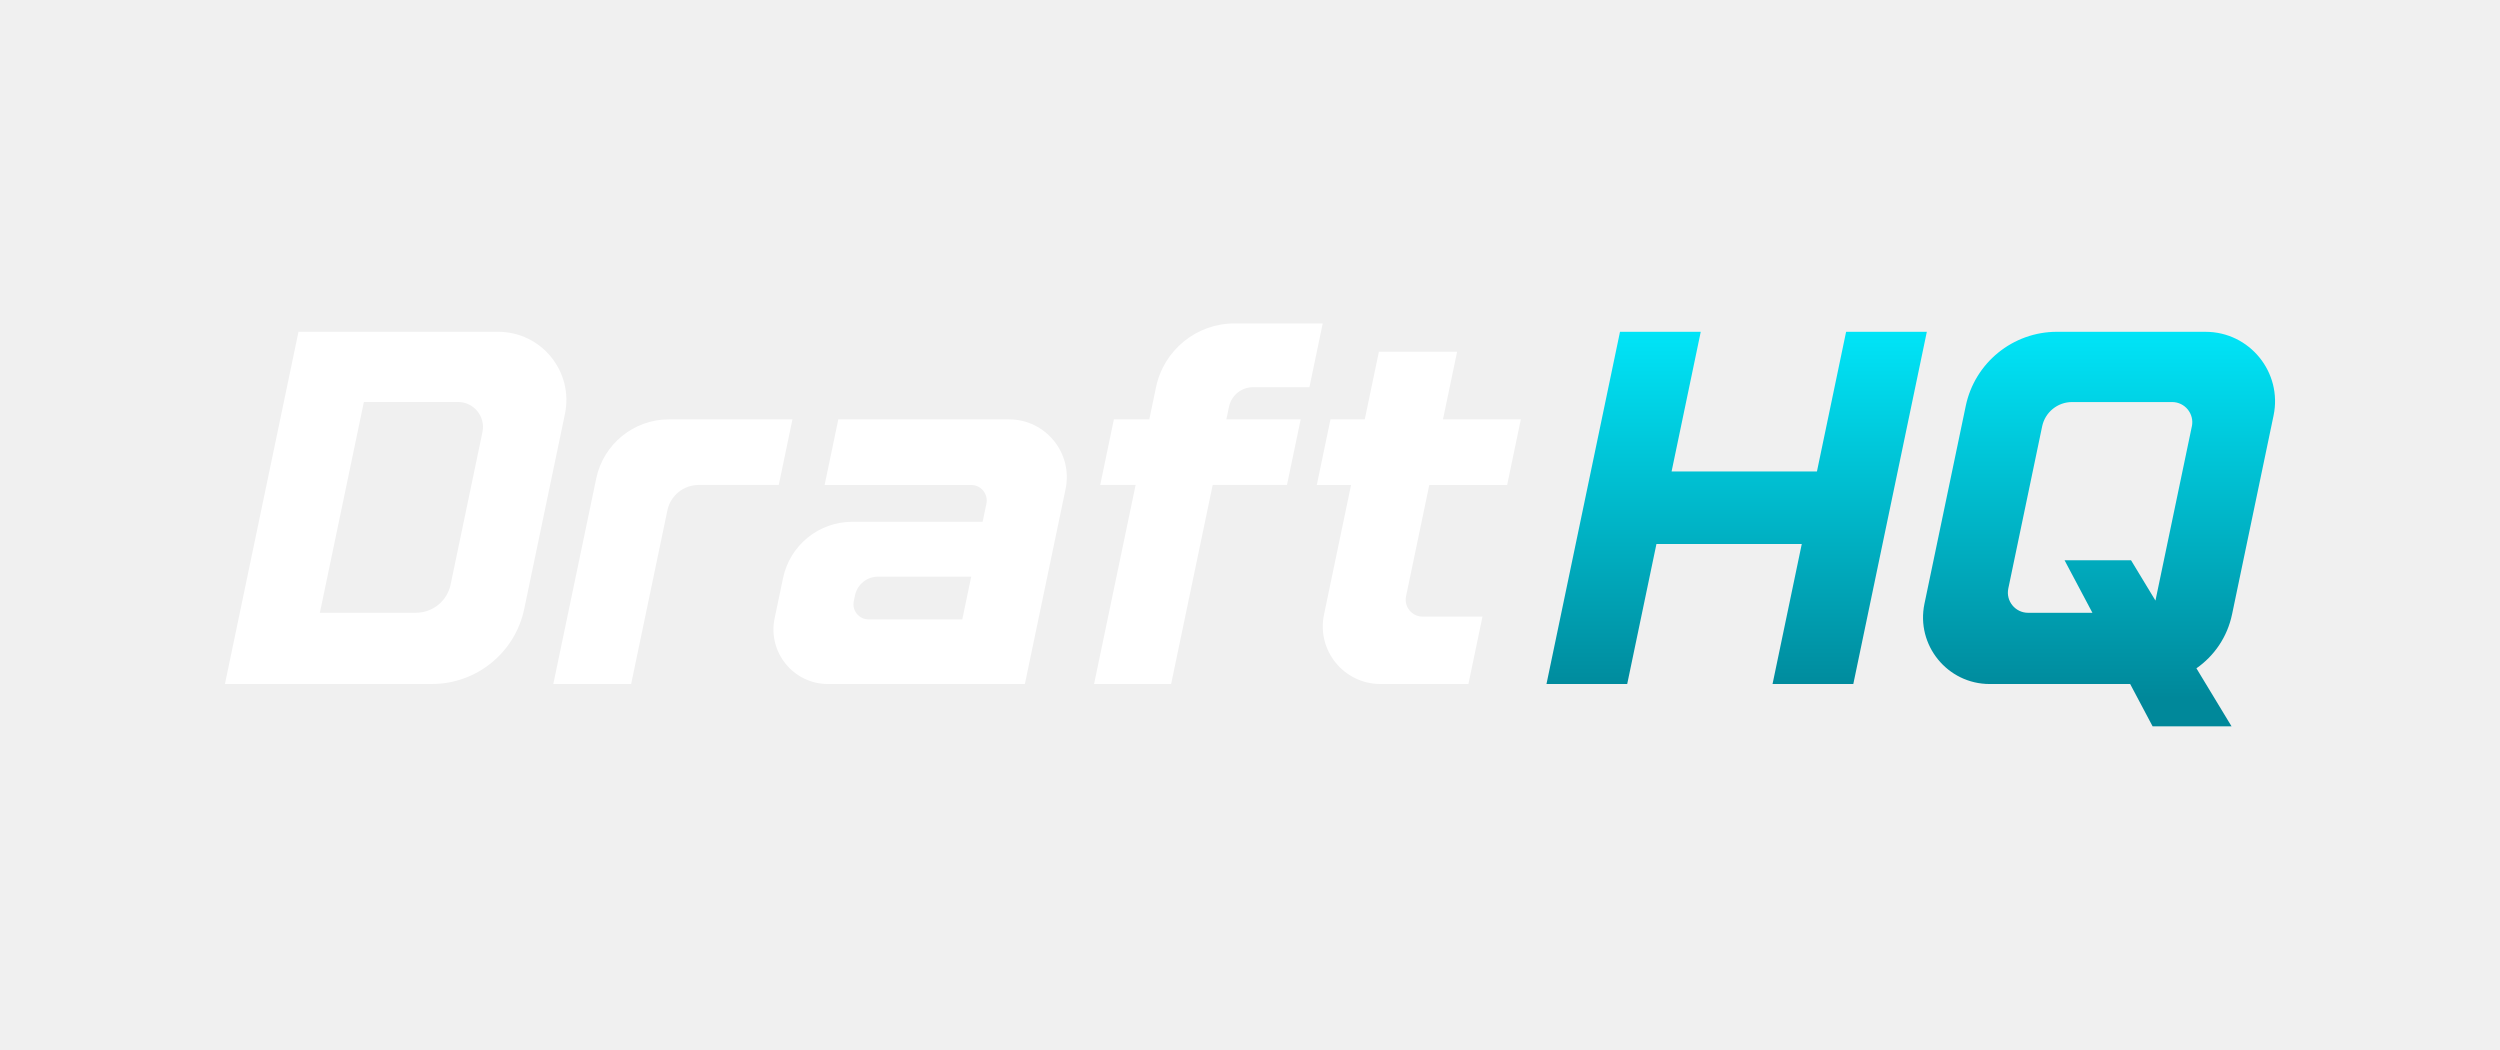
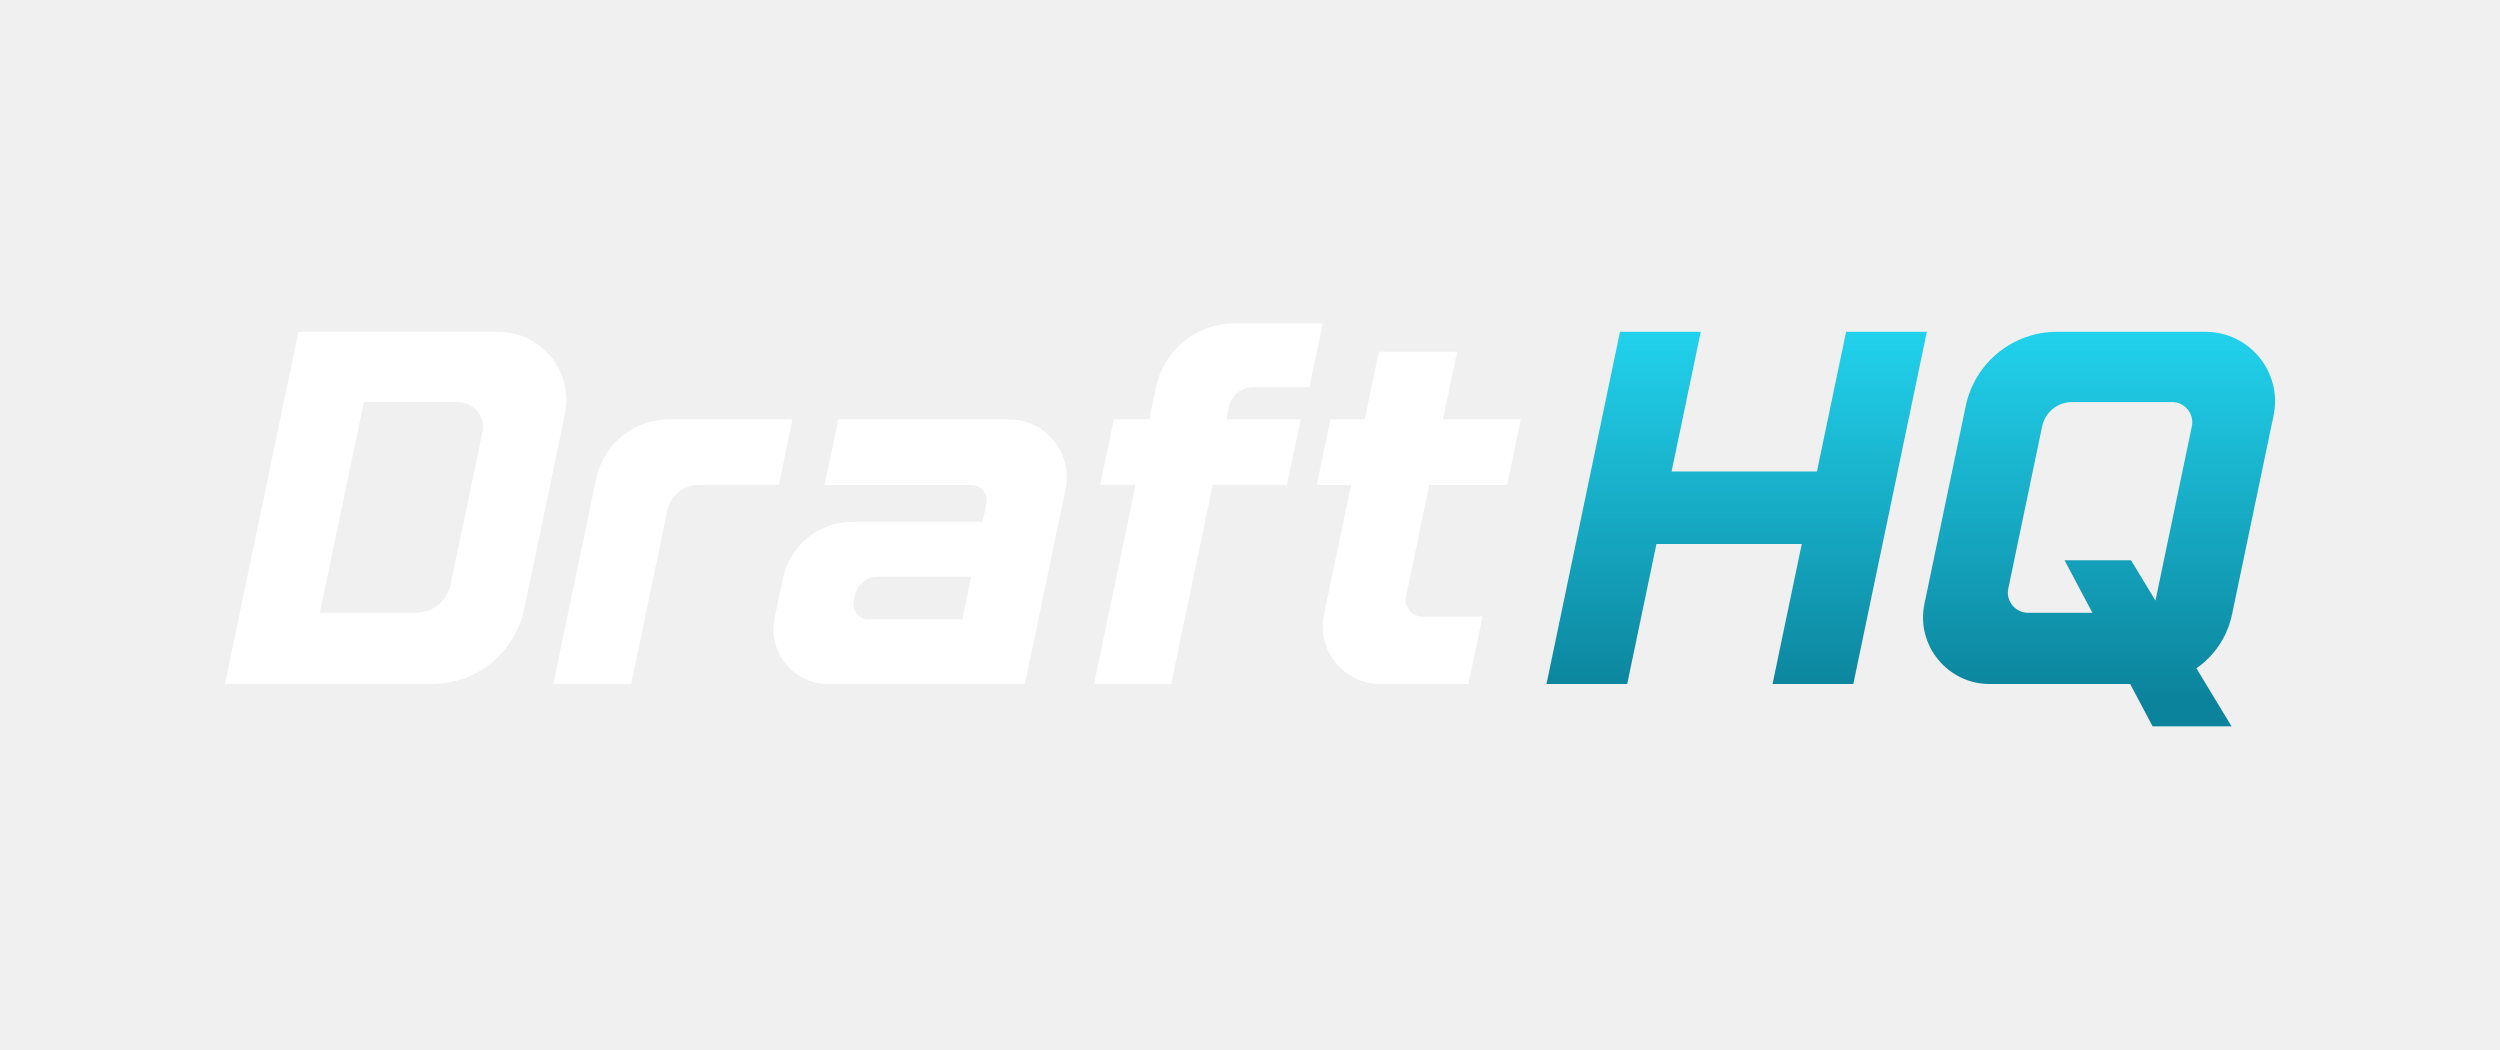
<svg xmlns="http://www.w3.org/2000/svg" xmlns:xlink="http://www.w3.org/1999/xlink" id="Layer_1" data-name="Layer 1" viewBox="0 0 1200 503.89">
  <defs>
    <linearGradient id="linear-gradient" x1="833.6" y1="156.17" x2="833.6" y2="335.26" gradientUnits="userSpaceOnUse">
-       <stop offset="0" stop-color="#00e6f9" />
-       <stop offset="1" stop-color="#00889a" />
+       <stop offset="0" stop-color="#22d3ee" />
+       <stop offset="1" stop-color="#0c839c" />
    </linearGradient>
    <linearGradient id="linear-gradient-2" x1="1007.54" y1="156.17" x2="1007.54" y2="335.26" xlink:href="#linear-gradient" />
  </defs>
  <g>
    <path d="m239.1,159.26h-95.83l-35.3,169.06h99.32c21.45,0,39.96-15.05,44.34-36.04l19.54-93.56c4.25-20.35-11.29-39.46-32.07-39.46Zm-7.52,48.12l-15.29,73.22c-1.65,7.88-8.6,13.53-16.66,13.53h-46.09l21.12-101.17h45.2c7.6,0,13.27,6.98,11.72,14.41Z" fill="#fff" />
    <path d="m589.92,195.24l-1.26,6.04h35.67l-6.58,31.5h-35.66l-19.95,95.54h-36.99l19.95-95.54h-17l6.57-31.5h17l3.22-15.42h0c3.72-17.83,19.44-30.61,37.65-30.61h42.37l-6.39,30.61h-27.06c-5.58,0-10.4,3.91-11.54,9.38Z" fill="#fff" />
    <path d="m380.38,201.28l-6.57,31.5h-38.45c-7.26,0-13.52,5.09-15.01,12.2l-17.4,83.34h-37.36l20.6-98.65c3.45-16.53,18.03-28.38,34.92-28.38h59.27Z" fill="#fff" />
    <path d="m686.06,232.78l-11.15,53.4c-1.06,5.05,2.8,9.8,7.97,9.8h28.71l-6.75,32.34h-42.24c-17.55,0-30.66-16.13-27.08-33.31l12.99-62.22h-16.45l6.57-31.5h16.46l6.78-32.46h37.54l-6.78,32.46h37.37l-6.57,31.5h-37.37Z" fill="#fff" />
    <path d="m484.32,201.29h-81.93l-6.57,31.5h70.34c4.74,0,8.29,4.36,7.31,9.01l-1.81,8.66h-62.56c-16.08,0-29.96,11.28-33.24,27.02l-4.04,19.31c-3.39,16.27,9.02,31.54,25.63,31.54h94.49l19.54-93.6c3.6-17.24-9.56-33.43-27.18-33.43Zm-22.43,96.01h-45c-4.58,0-8.01-4.22-7.07-8.71l.59-2.83c1.09-5.22,5.69-8.96,11.03-8.96h44.74l-4.28,20.5Z" fill="#fff" />
  </g>
  <g>
    <polygon points="924.88 159.26 889.59 328.32 850.82 328.32 864.85 261.12 795.09 261.12 781.06 328.32 742.31 328.32 777.6 159.26 816.36 159.26 802.36 226.31 872.13 226.31 886.13 159.26 924.88 159.26" fill="url(#linear-gradient)" />
    <path d="m1058.65,159.26h-71.3c-21.18,0-39.46,14.86-43.79,35.59l-19.82,94.95c-4.15,19.86,11.02,38.53,31.31,38.53h67.43l10.77,20.31h37.89l-16.86-27.85c8.55-5.95,14.83-15.05,17.09-25.85l.17-.79,19.77-94.69c4.33-20.73-11.49-40.19-32.67-40.19Zm-6.56,45.38l-17.47,83.64-11.71-19.34h-31.92l13.37,25.2h-30.88c-6.15,0-10.76-5.66-9.49-11.68l16.24-77.79c1.42-6.81,7.42-11.69,14.38-11.69h48c6.14,0,10.74,5.65,9.49,11.67Z" fill="url(#linear-gradient-2)" />
  </g>
</svg>
